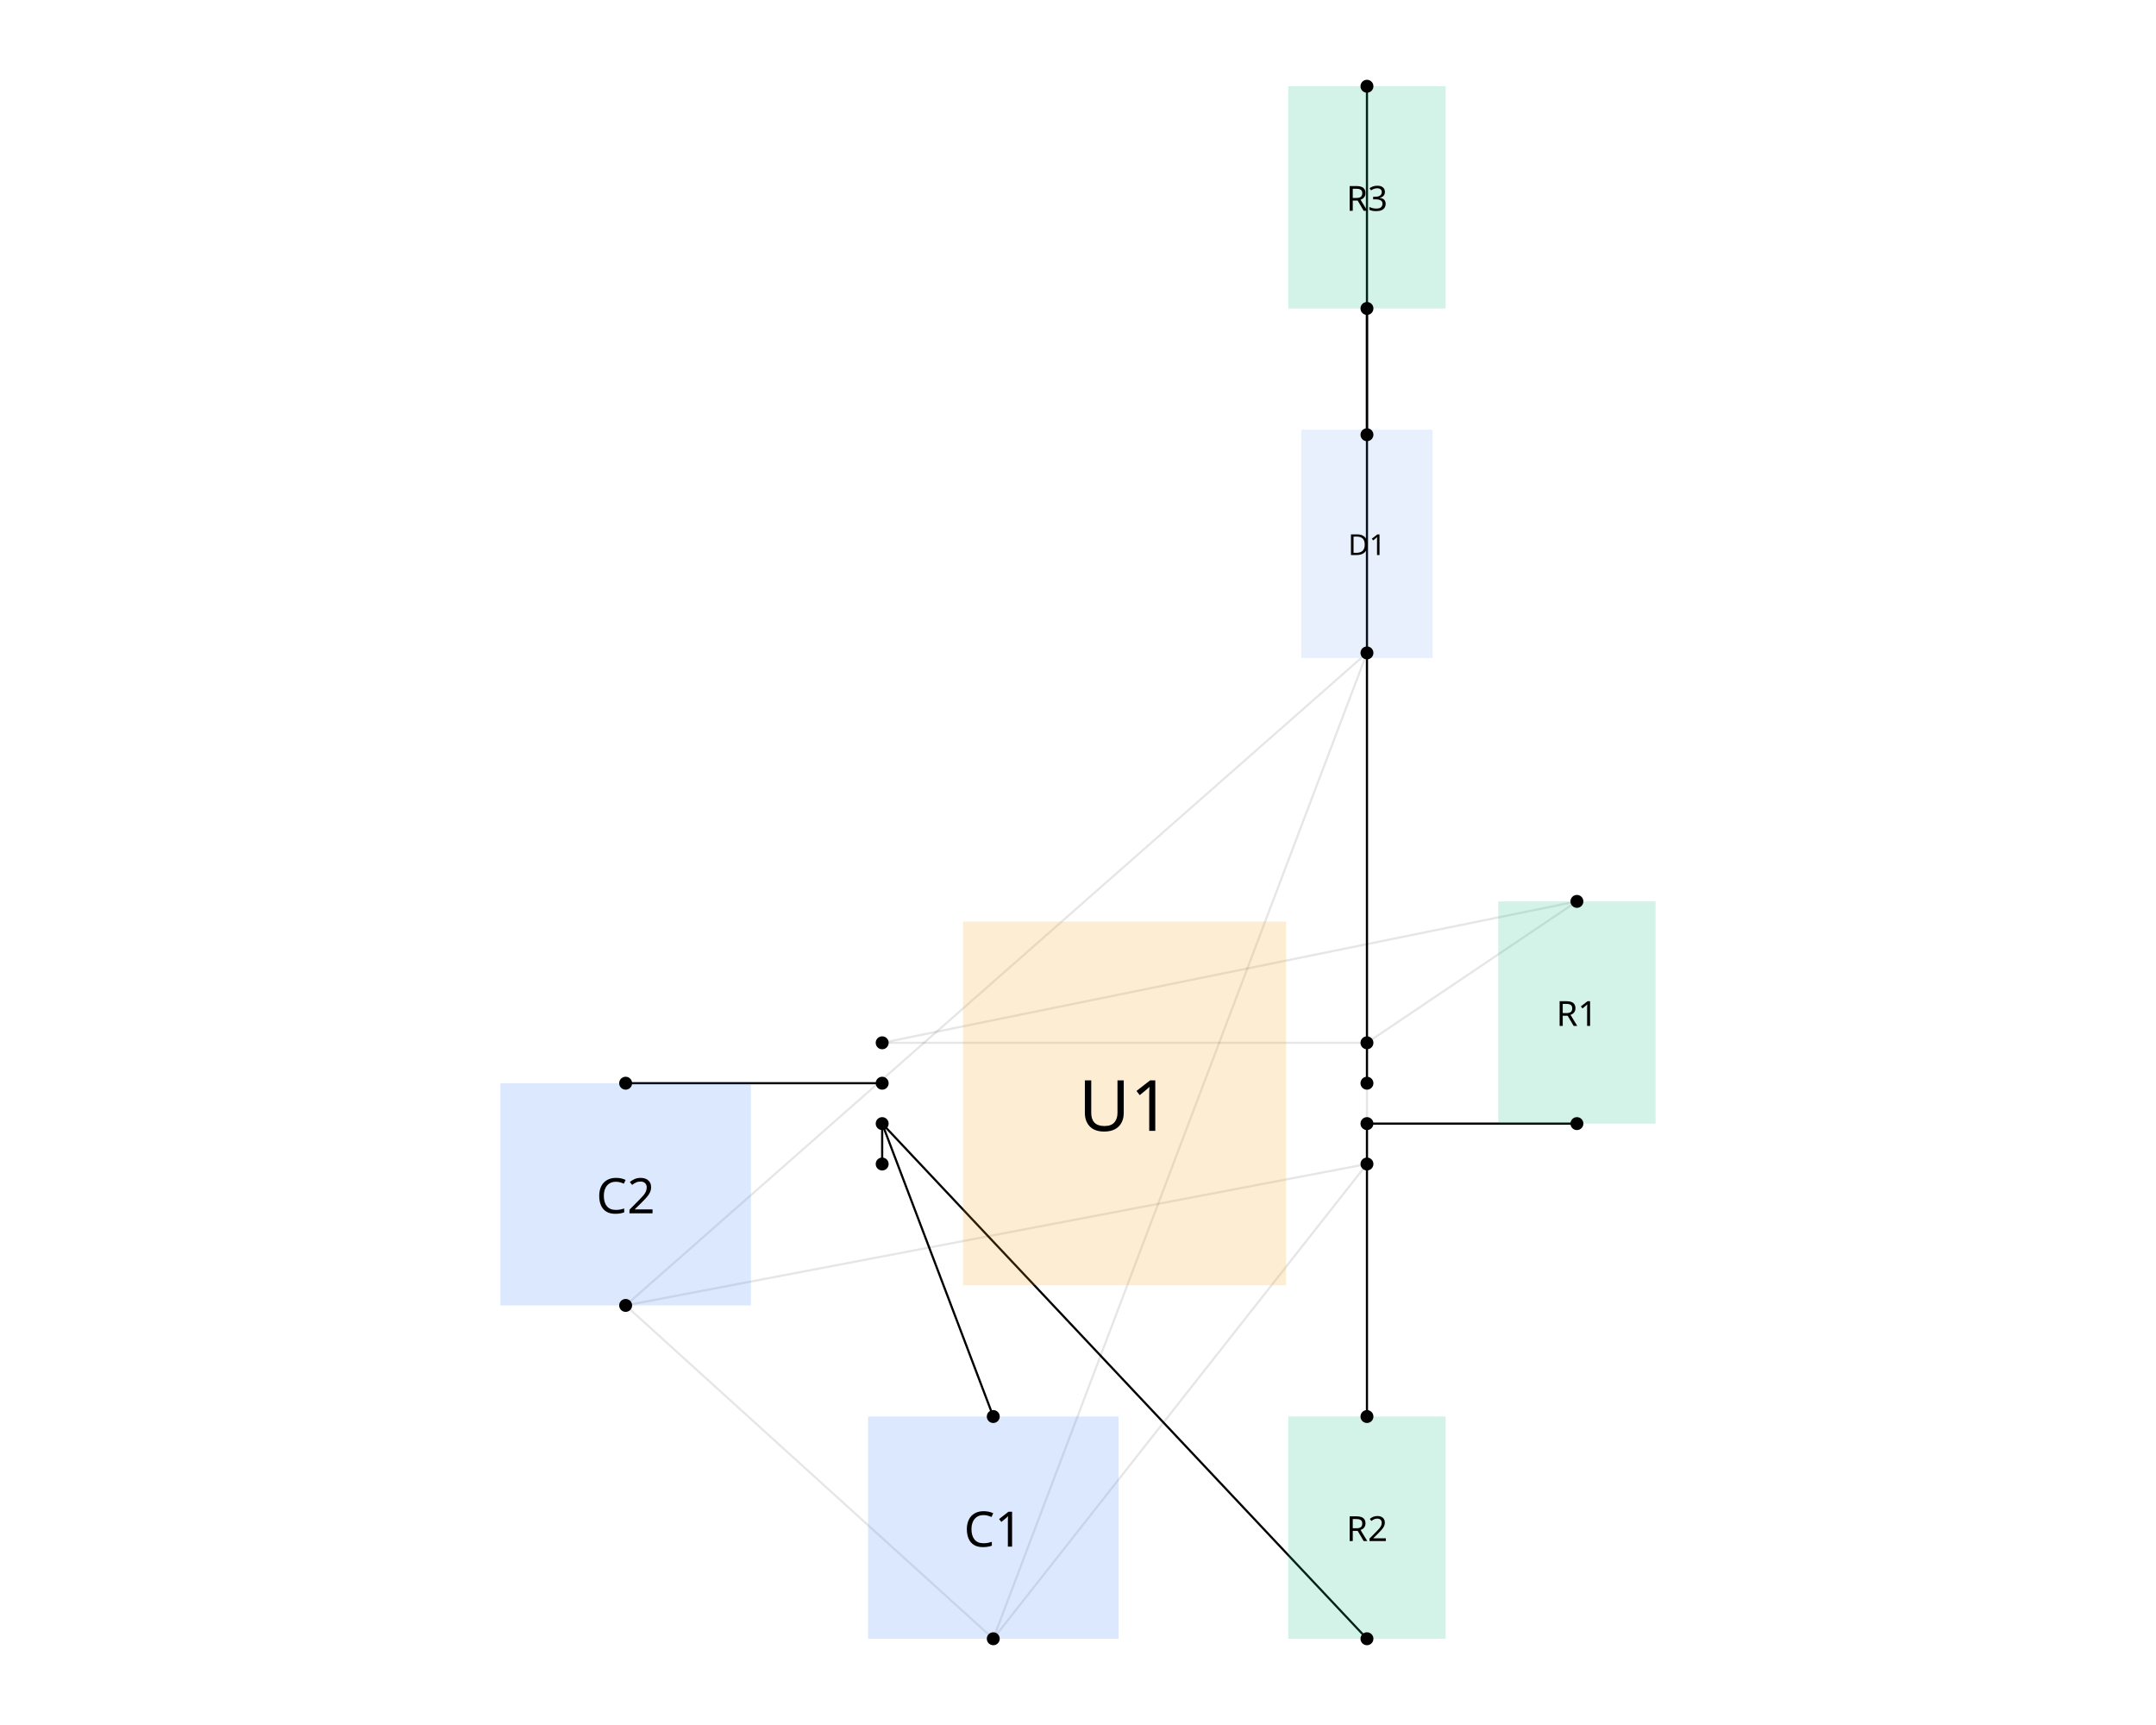
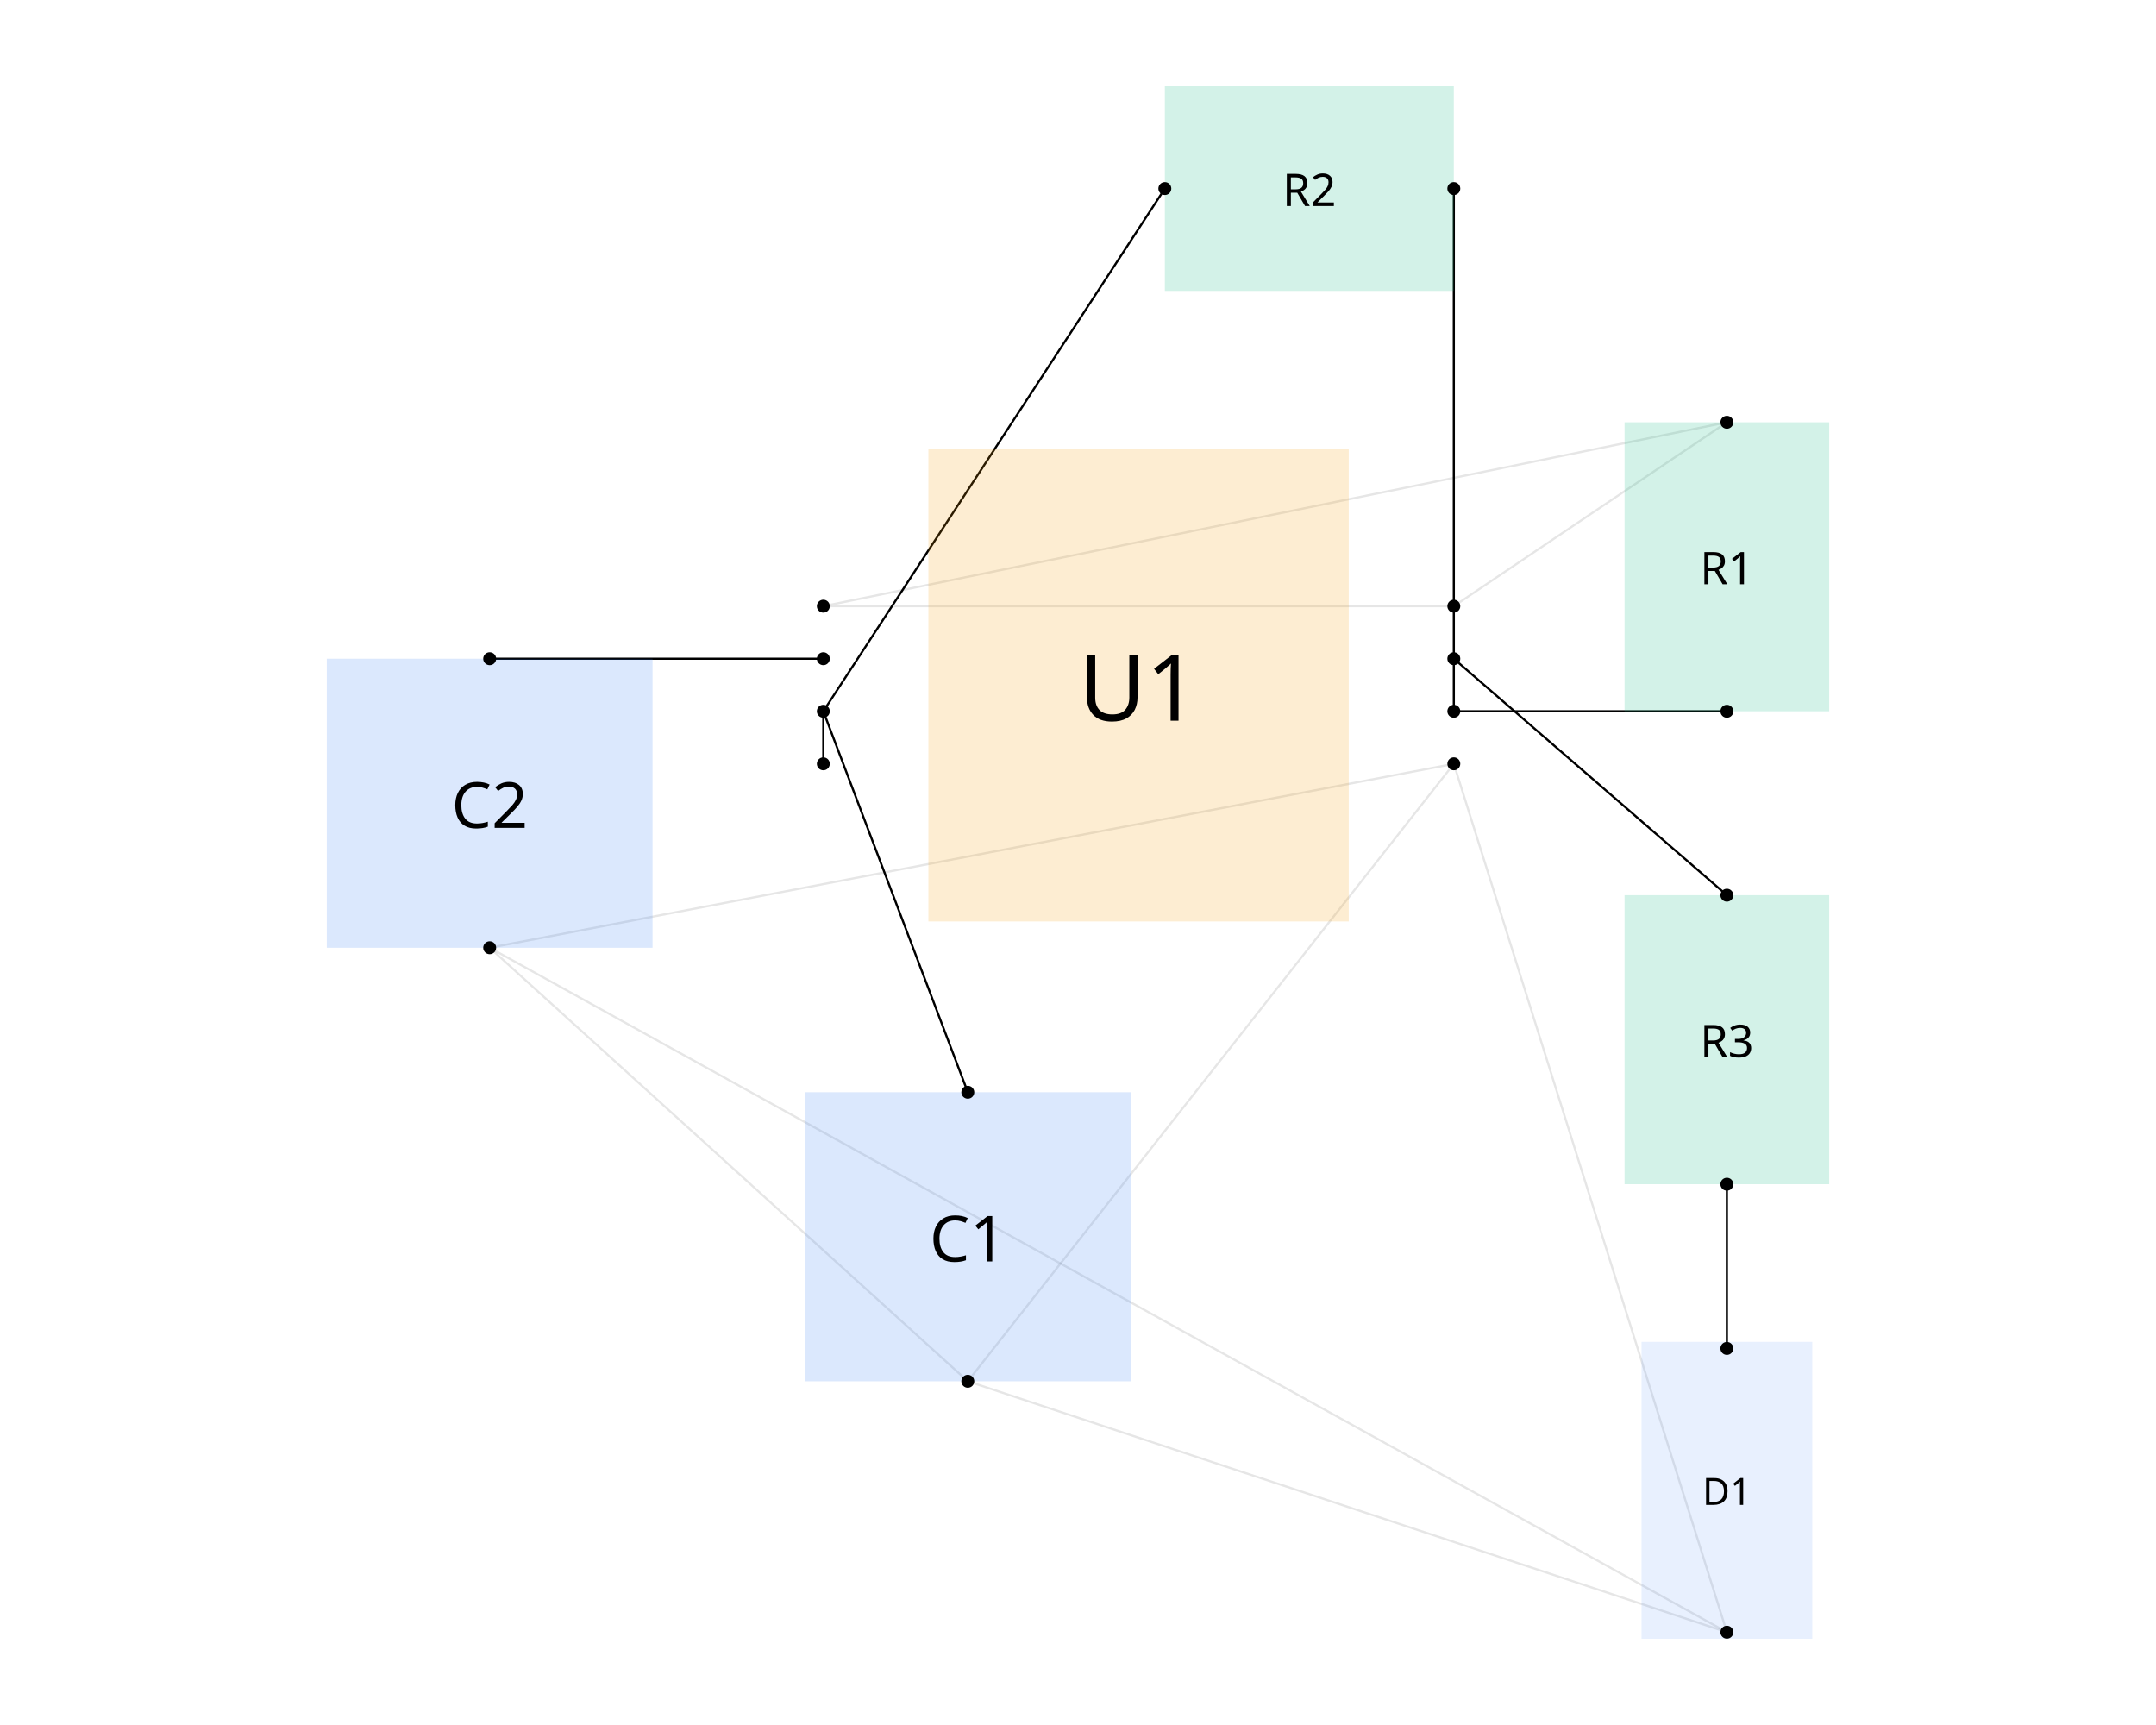
<svg xmlns="http://www.w3.org/2000/svg" width="1000" height="800" viewBox="0 0 1000 800">
  <rect width="100%" height="100%" fill="white" />
  <g>
-     <polyline data-points="1.4305446500000008,0.525 -0.4194553499999998,-1.825" data-type="line" data-label="" points="634.026,539.831 460.702,760" fill="none" stroke="rgba(0,0,0,0.1)" stroke-width="1px" />
+     <polyline data-points="1.2000000000000002,-0.30000000000000004 -0.6500000000000004,-2.6500000000000004" data-type="line" data-label="" points="674.312,354.24 448.889,640.587" fill="none" stroke="rgba(0,0,0,0.1)" stroke-width="1px" />
  </g>
  <g>
-     <polyline data-points="1.4305446500000008,0.525 -2.2394553499999996,-0.17500000000000016" data-type="line" data-label="" points="634.026,539.831 290.188,605.413" fill="none" stroke="rgba(0,0,0,0.1)" stroke-width="1px" />
+     <polyline data-points="1.2000000000000002,-0.30000000000000004 -2.47,-1.0000000000000002" data-type="line" data-label="" points="674.312,354.24 227.123,439.535" fill="none" stroke="rgba(0,0,0,0.1)" stroke-width="1px" />
  </g>
  <g>
-     <polyline data-points="1.4305446500000008,0.525 1.4305446500000016,3.0550000000000006" data-type="line" data-label="" points="634.026,539.831 634.026,302.798" fill="none" stroke="rgba(0,0,0,0.1)" stroke-width="1px" />
+     <polyline data-points="1.2000000000000002,-0.30000000000000004 2.2394553499999996,-3.605" data-type="line" data-label="" points="674.312,354.24 800.969,756.954" fill="none" stroke="rgba(0,0,0,0.1)" stroke-width="1px" />
  </g>
  <g>
-     <polyline data-points="-0.4194553499999998,-1.825 -2.2394553499999996,-0.17500000000000016" data-type="line" data-label="" points="460.702,760 290.188,605.413" fill="none" stroke="rgba(0,0,0,0.1)" stroke-width="1px" />
+     <polyline data-points="-0.6500000000000004,-2.6500000000000004 -2.47,-1.0000000000000002" data-type="line" data-label="" points="448.889,640.587 227.123,439.535" fill="none" stroke="rgba(0,0,0,0.1)" stroke-width="1px" />
  </g>
  <g>
-     <polyline data-points="-0.4194553499999998,-1.825 1.4305446500000016,3.0550000000000006" data-type="line" data-label="" points="460.702,760 634.026,302.798" fill="none" stroke="rgba(0,0,0,0.1)" stroke-width="1px" />
+     <polyline data-points="-0.6500000000000004,-2.6500000000000004 2.2394553499999996,-3.605" data-type="line" data-label="" points="448.889,640.587 800.969,756.954" fill="none" stroke="rgba(0,0,0,0.1)" stroke-width="1px" />
  </g>
  <g>
-     <polyline data-points="-2.2394553499999996,-0.17500000000000016 1.4305446500000016,3.0550000000000006" data-type="line" data-label="" points="290.188,605.413 634.026,302.798" fill="none" stroke="rgba(0,0,0,0.1)" stroke-width="1px" />
+     <polyline data-points="-2.47,-1.0000000000000002 2.2394553499999996,-3.605" data-type="line" data-label="" points="227.123,439.535 800.969,756.954" fill="none" stroke="rgba(0,0,0,0.1)" stroke-width="1px" />
  </g>
  <g>
-     <polyline data-points="-0.9694553499999996,1.125 1.4305446500000008,1.125" data-type="line" data-label="" points="409.173,483.617 634.026,483.617" fill="none" stroke="rgba(0,0,0,0.1)" stroke-width="1px" />
+     <polyline data-points="-1.2000000000000002,0.30000000000000004 1.2000000000000002,0.30000000000000004" data-type="line" data-label="" points="381.872,281.13 674.312,281.13" fill="none" stroke="rgba(0,0,0,0.1)" stroke-width="1px" />
  </g>
  <g>
-     <polyline data-points="-0.9694553499999996,1.125 2.47,1.8250000000000004" data-type="line" data-label="" points="409.173,483.617 731.412,418.035" fill="none" stroke="rgba(0,0,0,0.1)" stroke-width="1px" />
+     <polyline data-points="-1.2000000000000002,0.30000000000000004 2.2394553499999996,1.0000000000000002" data-type="line" data-label="" points="381.872,281.13 800.969,195.835" fill="none" stroke="rgba(0,0,0,0.1)" stroke-width="1px" />
  </g>
  <g>
-     <polyline data-points="1.4305446500000008,1.125 2.47,1.8250000000000004" data-type="line" data-label="" points="634.026,483.617 731.412,418.035" fill="none" stroke="rgba(0,0,0,0.1)" stroke-width="1px" />
+     <polyline data-points="1.2000000000000002,0.30000000000000004 2.2394553499999996,1.0000000000000002" data-type="line" data-label="" points="674.312,281.13 800.969,195.835" fill="none" stroke="rgba(0,0,0,0.1)" stroke-width="1px" />
  </g>
  <g>
-     <polyline data-points="-0.9694553499999996,0.7250000000000001 -0.9694553499999996,0.525" data-type="line" data-label="" points="409.173,521.093 409.173,539.831" fill="none" stroke="black" stroke-width="1px" />
+     <polyline data-points="-1.2000000000000002,-0.09999999999999998 -1.2000000000000002,-0.30000000000000004" data-type="line" data-label="" points="381.872,329.87 381.872,354.24" fill="none" stroke="black" stroke-width="1px" />
  </g>
  <g>
-     <polyline data-points="1.4305446500000008,-1.825 -0.9694553499999996,0.7250000000000001" data-type="line" data-label="" points="634.026,760 409.173,521.093" fill="none" stroke="black" stroke-width="1px" />
+     <polyline data-points="0.10000000000000009,1.8894553499999995 -1.2000000000000002,-0.09999999999999998" data-type="line" data-label="" points="540.277,87.455 381.872,329.87" fill="none" stroke="black" stroke-width="1px" />
  </g>
  <g>
-     <polyline data-points="-0.9694553499999996,0.7250000000000001 -0.41945534999999956,-0.7249999999999999" data-type="line" data-label="" points="409.173,521.093 460.702,656.942" fill="none" stroke="black" stroke-width="1px" />
+     <polyline data-points="-1.2000000000000002,-0.09999999999999998 -0.6500000000000001,-1.55" data-type="line" data-label="" points="381.872,329.87 448.889,506.552" fill="none" stroke="black" stroke-width="1px" />
  </g>
  <g>
-     <polyline data-points="1.4305446500000008,0.925 1.4305446500000016,5.86" data-type="line" data-label="" points="634.026,502.355 634.026,40" fill="none" stroke="black" stroke-width="1px" />
+     <polyline data-points="1.2000000000000002,0.09999999999999998 2.2394553499999996,-0.8" data-type="line" data-label="" points="674.312,305.5 800.969,415.165" fill="none" stroke="black" stroke-width="1px" />
  </g>
  <g>
-     <polyline data-points="-0.9694553499999996,0.925 -2.2394553499999996,0.9249999999999999" data-type="line" data-label="" points="409.173,502.355 290.188,502.355" fill="none" stroke="black" stroke-width="1px" />
+     <polyline data-points="-1.2000000000000002,0.10000000000000003 -2.47,0.09999999999999987" data-type="line" data-label="" points="381.872,305.5 227.123,305.5" fill="none" stroke="black" stroke-width="1px" />
  </g>
  <g>
-     <polyline data-points="2.47,0.7250000000000003 1.4305446500000008,0.7250000000000001" data-type="line" data-label="" points="731.412,521.093 634.026,521.093" fill="none" stroke="black" stroke-width="1px" />
+     <polyline data-points="2.2394553499999996,-0.09999999999999987 1.2000000000000002,-0.10000000000000003" data-type="line" data-label="" points="800.969,329.87 674.312,329.87" fill="none" stroke="black" stroke-width="1px" />
  </g>
  <g>
-     <polyline data-points="1.4305446500000008,0.7250000000000001 1.4305446500000008,-0.7249999999999999" data-type="line" data-label="" points="634.026,521.093 634.026,656.942" fill="none" stroke="black" stroke-width="1px" />
+     <polyline data-points="1.2000000000000002,-0.10000000000000003 1.2000000000000002,1.8894553499999995" data-type="line" data-label="" points="674.312,329.87 674.312,87.455" fill="none" stroke="black" stroke-width="1px" />
  </g>
  <g>
-     <polyline data-points="1.4305446500000016,4.760000000000001 1.4305446500000016,4.135000000000001" data-type="line" data-label="" points="634.026,143.058 634.026,201.614" fill="none" stroke="black" stroke-width="1px" />
+     <polyline data-points="2.2394553499999996,-1.9000000000000001 2.2394553499999996,-2.525" data-type="line" data-label="" points="800.969,549.2 800.969,625.356" fill="none" stroke="black" stroke-width="1px" />
  </g>
  <g>
-     <rect data-type="rect" data-label="U1" data-x="0.23054465000000057" data-y="0.8250000000000001" x="446.648" y="427.404" width="149.902" height="168.64" fill="rgba(245, 158, 11, 0.18)" stroke="none" stroke-width="0.011" />
+     <rect data-type="rect" data-label="U1" data-x="0" data-y="0" x="430.612" y="208.02" width="194.96" height="219.33" fill="rgba(245, 158, 11, 0.18)" stroke="none" stroke-width="0.008" />
  </g>
  <g>
-     <rect data-type="rect" data-label="R1" data-x="2.47" data-y="1.2750000000000004" x="694.924" y="418.035" width="72.975" height="103.058" fill="rgba(16, 185, 129, 0.18)" stroke="none" stroke-width="0.011" />
+     <rect data-type="rect" data-label="R1" data-x="2.2394553499999996" data-y="0.4500000000000002" x="753.514" y="195.835" width="94.91" height="134.035" fill="rgba(16, 185, 129, 0.18)" stroke="none" stroke-width="0.008" />
  </g>
  <g>
-     <rect data-type="rect" data-label="R2" data-x="1.4305446500000008" data-y="-1.275" x="597.539" y="656.942" width="72.975" height="103.058" fill="rgba(16, 185, 129, 0.18)" stroke="none" stroke-width="0.011" />
+     <rect data-type="rect" data-label="R2" data-x="0.6500000000000001" data-y="1.8894553499999995" x="540.277" y="40" width="134.035" height="94.91" fill="rgba(16, 185, 129, 0.18)" stroke="none" stroke-width="0.008" />
  </g>
  <g>
-     <rect data-type="rect" data-label="C1" data-x="-0.41945534999999967" data-y="-1.275" x="402.614" y="656.942" width="116.174" height="103.058" fill="rgba(59, 130, 246, 0.18)" stroke="none" stroke-width="0.011" />
+     <rect data-type="rect" data-label="C1" data-x="-0.6500000000000002" data-y="-2.1" x="373.343" y="506.552" width="151.094" height="134.035" fill="rgba(59, 130, 246, 0.18)" stroke="none" stroke-width="0.008" />
  </g>
  <g>
-     <rect data-type="rect" data-label="C2" data-x="-2.2394553499999996" data-y="0.3749999999999999" x="232.1" y="502.355" width="116.174" height="103.058" fill="rgba(59, 130, 246, 0.18)" stroke="none" stroke-width="0.011" />
+     <rect data-type="rect" data-label="C2" data-x="-2.47" data-y="-0.4500000000000002" x="151.576" y="305.5" width="151.094" height="134.035" fill="rgba(59, 130, 246, 0.18)" stroke="none" stroke-width="0.008" />
  </g>
  <g>
-     <rect data-type="rect" data-label="D1" data-x="1.4305446500000016" data-y="3.5950000000000006" x="603.577" y="199.271" width="60.898" height="105.869" fill="rgba(59, 130, 246, 0.12)" stroke="none" stroke-width="0.011" />
+     <rect data-type="rect" data-label="D1" data-x="2.2394553499999996" data-y="-3.065" x="761.368" y="622.31" width="79.202" height="137.69" fill="rgba(59, 130, 246, 0.12)" stroke="none" stroke-width="0.008" />
  </g>
  <g>
-     <rect data-type="rect" data-label="R3" data-x="1.4305446500000016" data-y="5.3100000000000005" x="597.539" y="40" width="72.975" height="103.058" fill="rgba(16, 185, 129, 0.18)" stroke="none" stroke-width="0.011" />
+     <rect data-type="rect" data-label="R3" data-x="2.2394553499999996" data-y="-1.35" x="753.514" y="415.165" width="94.91" height="134.035" fill="rgba(16, 185, 129, 0.18)" stroke="none" stroke-width="0.008" />
  </g>
-   <text data-type="text" data-label="U1" data-x="0.23054465000000057" data-y="0.8250000000000001" x="521.599" y="511.724" fill="black" font-size="32.791" font-family="sans-serif" text-anchor="middle" dominant-baseline="central">U1</text>
-   <text data-type="text" data-label="R1" data-x="2.47" data-y="1.2750000000000004" x="731.412" y="469.564" fill="black" font-size="16.055" font-family="sans-serif" text-anchor="middle" dominant-baseline="central">R1</text>
-   <text data-type="text" data-label="R2" data-x="1.4305446500000008" data-y="-1.275" x="634.026" y="708.471" fill="black" font-size="16.055" font-family="sans-serif" text-anchor="middle" dominant-baseline="central">R2</text>
-   <text data-type="text" data-label="C1" data-x="-0.41945534999999967" data-y="-1.275" x="460.702" y="708.471" fill="black" font-size="22.673" font-family="sans-serif" text-anchor="middle" dominant-baseline="central">C1</text>
-   <text data-type="text" data-label="C2" data-x="-2.2394553499999996" data-y="0.3749999999999999" x="290.188" y="553.884" fill="black" font-size="22.673" font-family="sans-serif" text-anchor="middle" dominant-baseline="central">C2</text>
-   <text data-type="text" data-label="D1" data-x="1.4305446500000016" data-y="3.5950000000000006" x="634.026" y="252.206" fill="black" font-size="13.398" font-family="sans-serif" text-anchor="middle" dominant-baseline="central">D1</text>
-   <text data-type="text" data-label="R3" data-x="1.4305446500000016" data-y="5.3100000000000005" x="634.026" y="91.529" fill="black" font-size="16.055" font-family="sans-serif" text-anchor="middle" dominant-baseline="central">R3</text>
+   <text data-type="text" data-label="U1" data-x="0" data-y="0" x="528.092" y="317.685" fill="black" font-size="42.647" font-family="sans-serif" text-anchor="middle" dominant-baseline="central">U1</text>
+   <text data-type="text" data-label="R1" data-x="2.2394553499999996" data-y="0.4500000000000002" x="800.969" y="262.853" fill="black" font-size="20.88" font-family="sans-serif" text-anchor="middle" dominant-baseline="central">R1</text>
+   <text data-type="text" data-label="R2" data-x="0.6500000000000001" data-y="1.8894553499999995" x="607.294" y="87.455" fill="black" font-size="20.88" font-family="sans-serif" text-anchor="middle" dominant-baseline="central">R2</text>
+   <text data-type="text" data-label="C1" data-x="-0.6500000000000002" data-y="-2.1" x="448.889" y="573.57" fill="black" font-size="29.488" font-family="sans-serif" text-anchor="middle" dominant-baseline="central">C1</text>
+   <text data-type="text" data-label="C2" data-x="-2.47" data-y="-0.4500000000000002" x="227.123" y="372.517" fill="black" font-size="29.488" font-family="sans-serif" text-anchor="middle" dominant-baseline="central">C2</text>
+   <text data-type="text" data-label="D1" data-x="2.2394553499999996" data-y="-3.065" x="800.969" y="691.155" fill="black" font-size="17.425" font-family="sans-serif" text-anchor="middle" dominant-baseline="central">D1</text>
+   <text data-type="text" data-label="R3" data-x="2.2394553499999996" data-y="-1.35" x="800.969" y="482.182" fill="black" font-size="20.88" font-family="sans-serif" text-anchor="middle" dominant-baseline="central">R3</text>
  <g>
-     <circle data-type="point" data-label="U1.1 (unnamedsubcircuitsubcircuit_source_group_0_connectivity_net1)" data-x="1.4305446500000008" data-y="0.525" cx="634.026" cy="539.831" r="3" fill="black" />
+     <circle data-type="point" data-label="U1.1 (unnamedsubcircuitsubcircuit_source_group_0_connectivity_net1)" data-x="1.2000000000000002" data-y="-0.30000000000000004" cx="674.312" cy="354.24" r="3" fill="black" />
  </g>
  <g>
-     <circle data-type="point" data-label="U1.2" data-x="-0.9694553499999996" data-y="0.525" cx="409.173" cy="539.831" r="3" fill="black" />
+     <circle data-type="point" data-label="U1.2" data-x="-1.2000000000000002" data-y="-0.30000000000000004" cx="381.872" cy="354.24" r="3" fill="black" />
  </g>
  <g>
-     <circle data-type="point" data-label="U1.3" data-x="1.4305446500000008" data-y="0.925" cx="634.026" cy="502.355" r="3" fill="black" />
+     <circle data-type="point" data-label="U1.3" data-x="1.2000000000000002" data-y="0.09999999999999998" cx="674.312" cy="305.5" r="3" fill="black" />
  </g>
  <g>
-     <circle data-type="point" data-label="U1.4 (unnamedsubcircuitsubcircuit_source_group_0_connectivity_net0)" data-x="-0.9694553499999996" data-y="1.125" cx="409.173" cy="483.617" r="3" fill="black" />
+     <circle data-type="point" data-label="U1.4 (unnamedsubcircuitsubcircuit_source_group_0_connectivity_net0)" data-x="-1.2000000000000002" data-y="0.30000000000000004" cx="381.872" cy="281.13" r="3" fill="black" />
  </g>
  <g>
-     <circle data-type="point" data-label="U1.5" data-x="-0.9694553499999996" data-y="0.925" cx="409.173" cy="502.355" r="3" fill="black" />
+     <circle data-type="point" data-label="U1.5" data-x="-1.2000000000000002" data-y="0.10000000000000003" cx="381.872" cy="305.5" r="3" fill="black" />
  </g>
  <g>
-     <circle data-type="point" data-label="U1.6" data-x="-0.9694553499999996" data-y="0.7250000000000001" cx="409.173" cy="521.093" r="3" fill="black" />
+     <circle data-type="point" data-label="U1.6" data-x="-1.2000000000000002" data-y="-0.09999999999999998" cx="381.872" cy="329.87" r="3" fill="black" />
  </g>
  <g>
-     <circle data-type="point" data-label="U1.7" data-x="1.4305446500000008" data-y="0.7250000000000001" cx="634.026" cy="521.093" r="3" fill="black" />
+     <circle data-type="point" data-label="U1.7" data-x="1.2000000000000002" data-y="-0.10000000000000003" cx="674.312" cy="329.87" r="3" fill="black" />
  </g>
  <g>
-     <circle data-type="point" data-label="U1.8 (unnamedsubcircuitsubcircuit_source_group_0_connectivity_net0)" data-x="1.4305446500000008" data-y="1.125" cx="634.026" cy="483.617" r="3" fill="black" />
+     <circle data-type="point" data-label="U1.8 (unnamedsubcircuitsubcircuit_source_group_0_connectivity_net0)" data-x="1.2000000000000002" data-y="0.30000000000000004" cx="674.312" cy="281.13" r="3" fill="black" />
  </g>
  <g>
-     <circle data-type="point" data-label="R1.1 (unnamedsubcircuitsubcircuit_source_group_0_connectivity_net0)" data-x="2.47" data-y="1.8250000000000004" cx="731.412" cy="418.035" r="3" fill="black" />
+     <circle data-type="point" data-label="R1.1 (unnamedsubcircuitsubcircuit_source_group_0_connectivity_net0)" data-x="2.2394553499999996" data-y="1.0000000000000002" cx="800.969" cy="195.835" r="3" fill="black" />
  </g>
  <g>
-     <circle data-type="point" data-label="R1.2" data-x="2.47" data-y="0.7250000000000003" cx="731.412" cy="521.093" r="3" fill="black" />
+     <circle data-type="point" data-label="R1.2" data-x="2.2394553499999996" data-y="-0.09999999999999987" cx="800.969" cy="329.87" r="3" fill="black" />
  </g>
  <g>
-     <circle data-type="point" data-label="R2.1" data-x="1.4305446500000008" data-y="-0.7249999999999999" cx="634.026" cy="656.942" r="3" fill="black" />
+     <circle data-type="point" data-label="R2.1" data-x="1.2000000000000002" data-y="1.8894553499999995" cx="674.312" cy="87.455" r="3" fill="black" />
  </g>
  <g>
-     <circle data-type="point" data-label="R2.2" data-x="1.4305446500000008" data-y="-1.825" cx="634.026" cy="760" r="3" fill="black" />
+     <circle data-type="point" data-label="R2.2" data-x="0.10000000000000009" data-y="1.8894553499999995" cx="540.277" cy="87.455" r="3" fill="black" />
  </g>
  <g>
-     <circle data-type="point" data-label="C1.1" data-x="-0.41945534999999956" data-y="-0.7249999999999999" cx="460.702" cy="656.942" r="3" fill="black" />
+     <circle data-type="point" data-label="C1.1" data-x="-0.6500000000000001" data-y="-1.55" cx="448.889" cy="506.552" r="3" fill="black" />
  </g>
  <g>
-     <circle data-type="point" data-label="C1.2 (unnamedsubcircuitsubcircuit_source_group_0_connectivity_net1)" data-x="-0.4194553499999998" data-y="-1.825" cx="460.702" cy="760" r="3" fill="black" />
+     <circle data-type="point" data-label="C1.2 (unnamedsubcircuitsubcircuit_source_group_0_connectivity_net1)" data-x="-0.6500000000000004" data-y="-2.6500000000000004" cx="448.889" cy="640.587" r="3" fill="black" />
  </g>
  <g>
-     <circle data-type="point" data-label="C2.1" data-x="-2.2394553499999996" data-y="0.9249999999999999" cx="290.188" cy="502.355" r="3" fill="black" />
+     <circle data-type="point" data-label="C2.1" data-x="-2.47" data-y="0.09999999999999987" cx="227.123" cy="305.5" r="3" fill="black" />
  </g>
  <g>
-     <circle data-type="point" data-label="C2.2 (unnamedsubcircuitsubcircuit_source_group_0_connectivity_net1)" data-x="-2.2394553499999996" data-y="-0.17500000000000016" cx="290.188" cy="605.413" r="3" fill="black" />
+     <circle data-type="point" data-label="C2.2 (unnamedsubcircuitsubcircuit_source_group_0_connectivity_net1)" data-x="-2.47" data-y="-1.0000000000000002" cx="227.123" cy="439.535" r="3" fill="black" />
  </g>
  <g>
-     <circle data-type="point" data-label="D1.1" data-x="1.4305446500000016" data-y="4.135000000000001" cx="634.026" cy="201.614" r="3" fill="black" />
+     <circle data-type="point" data-label="D1.1" data-x="2.2394553499999996" data-y="-2.525" cx="800.969" cy="625.356" r="3" fill="black" />
  </g>
  <g>
-     <circle data-type="point" data-label="D1.2 (unnamedsubcircuitsubcircuit_source_group_0_connectivity_net1)" data-x="1.4305446500000016" data-y="3.0550000000000006" cx="634.026" cy="302.798" r="3" fill="black" />
+     <circle data-type="point" data-label="D1.2 (unnamedsubcircuitsubcircuit_source_group_0_connectivity_net1)" data-x="2.2394553499999996" data-y="-3.605" cx="800.969" cy="756.954" r="3" fill="black" />
  </g>
  <g>
-     <circle data-type="point" data-label="R3.1" data-x="1.4305446500000016" data-y="5.86" cx="634.026" cy="40" r="3" fill="black" />
+     <circle data-type="point" data-label="R3.1" data-x="2.2394553499999996" data-y="-0.8" cx="800.969" cy="415.165" r="3" fill="black" />
  </g>
  <g>
-     <circle data-type="point" data-label="R3.2" data-x="1.4305446500000016" data-y="4.760000000000001" cx="634.026" cy="143.058" r="3" fill="black" />
+     <circle data-type="point" data-label="R3.2" data-x="2.2394553499999996" data-y="-1.9000000000000001" cx="800.969" cy="549.2" r="3" fill="black" />
  </g>
  <g id="crosshair" style="display: none">
    <line id="crosshair-h" y1="0" y2="800" stroke="#666" stroke-width="0.5" />
    <line id="crosshair-v" x1="0" x2="1000" stroke="#666" stroke-width="0.5" />
    <text id="coordinates" font-family="monospace" font-size="12" fill="#666" />
  </g>
</svg>
